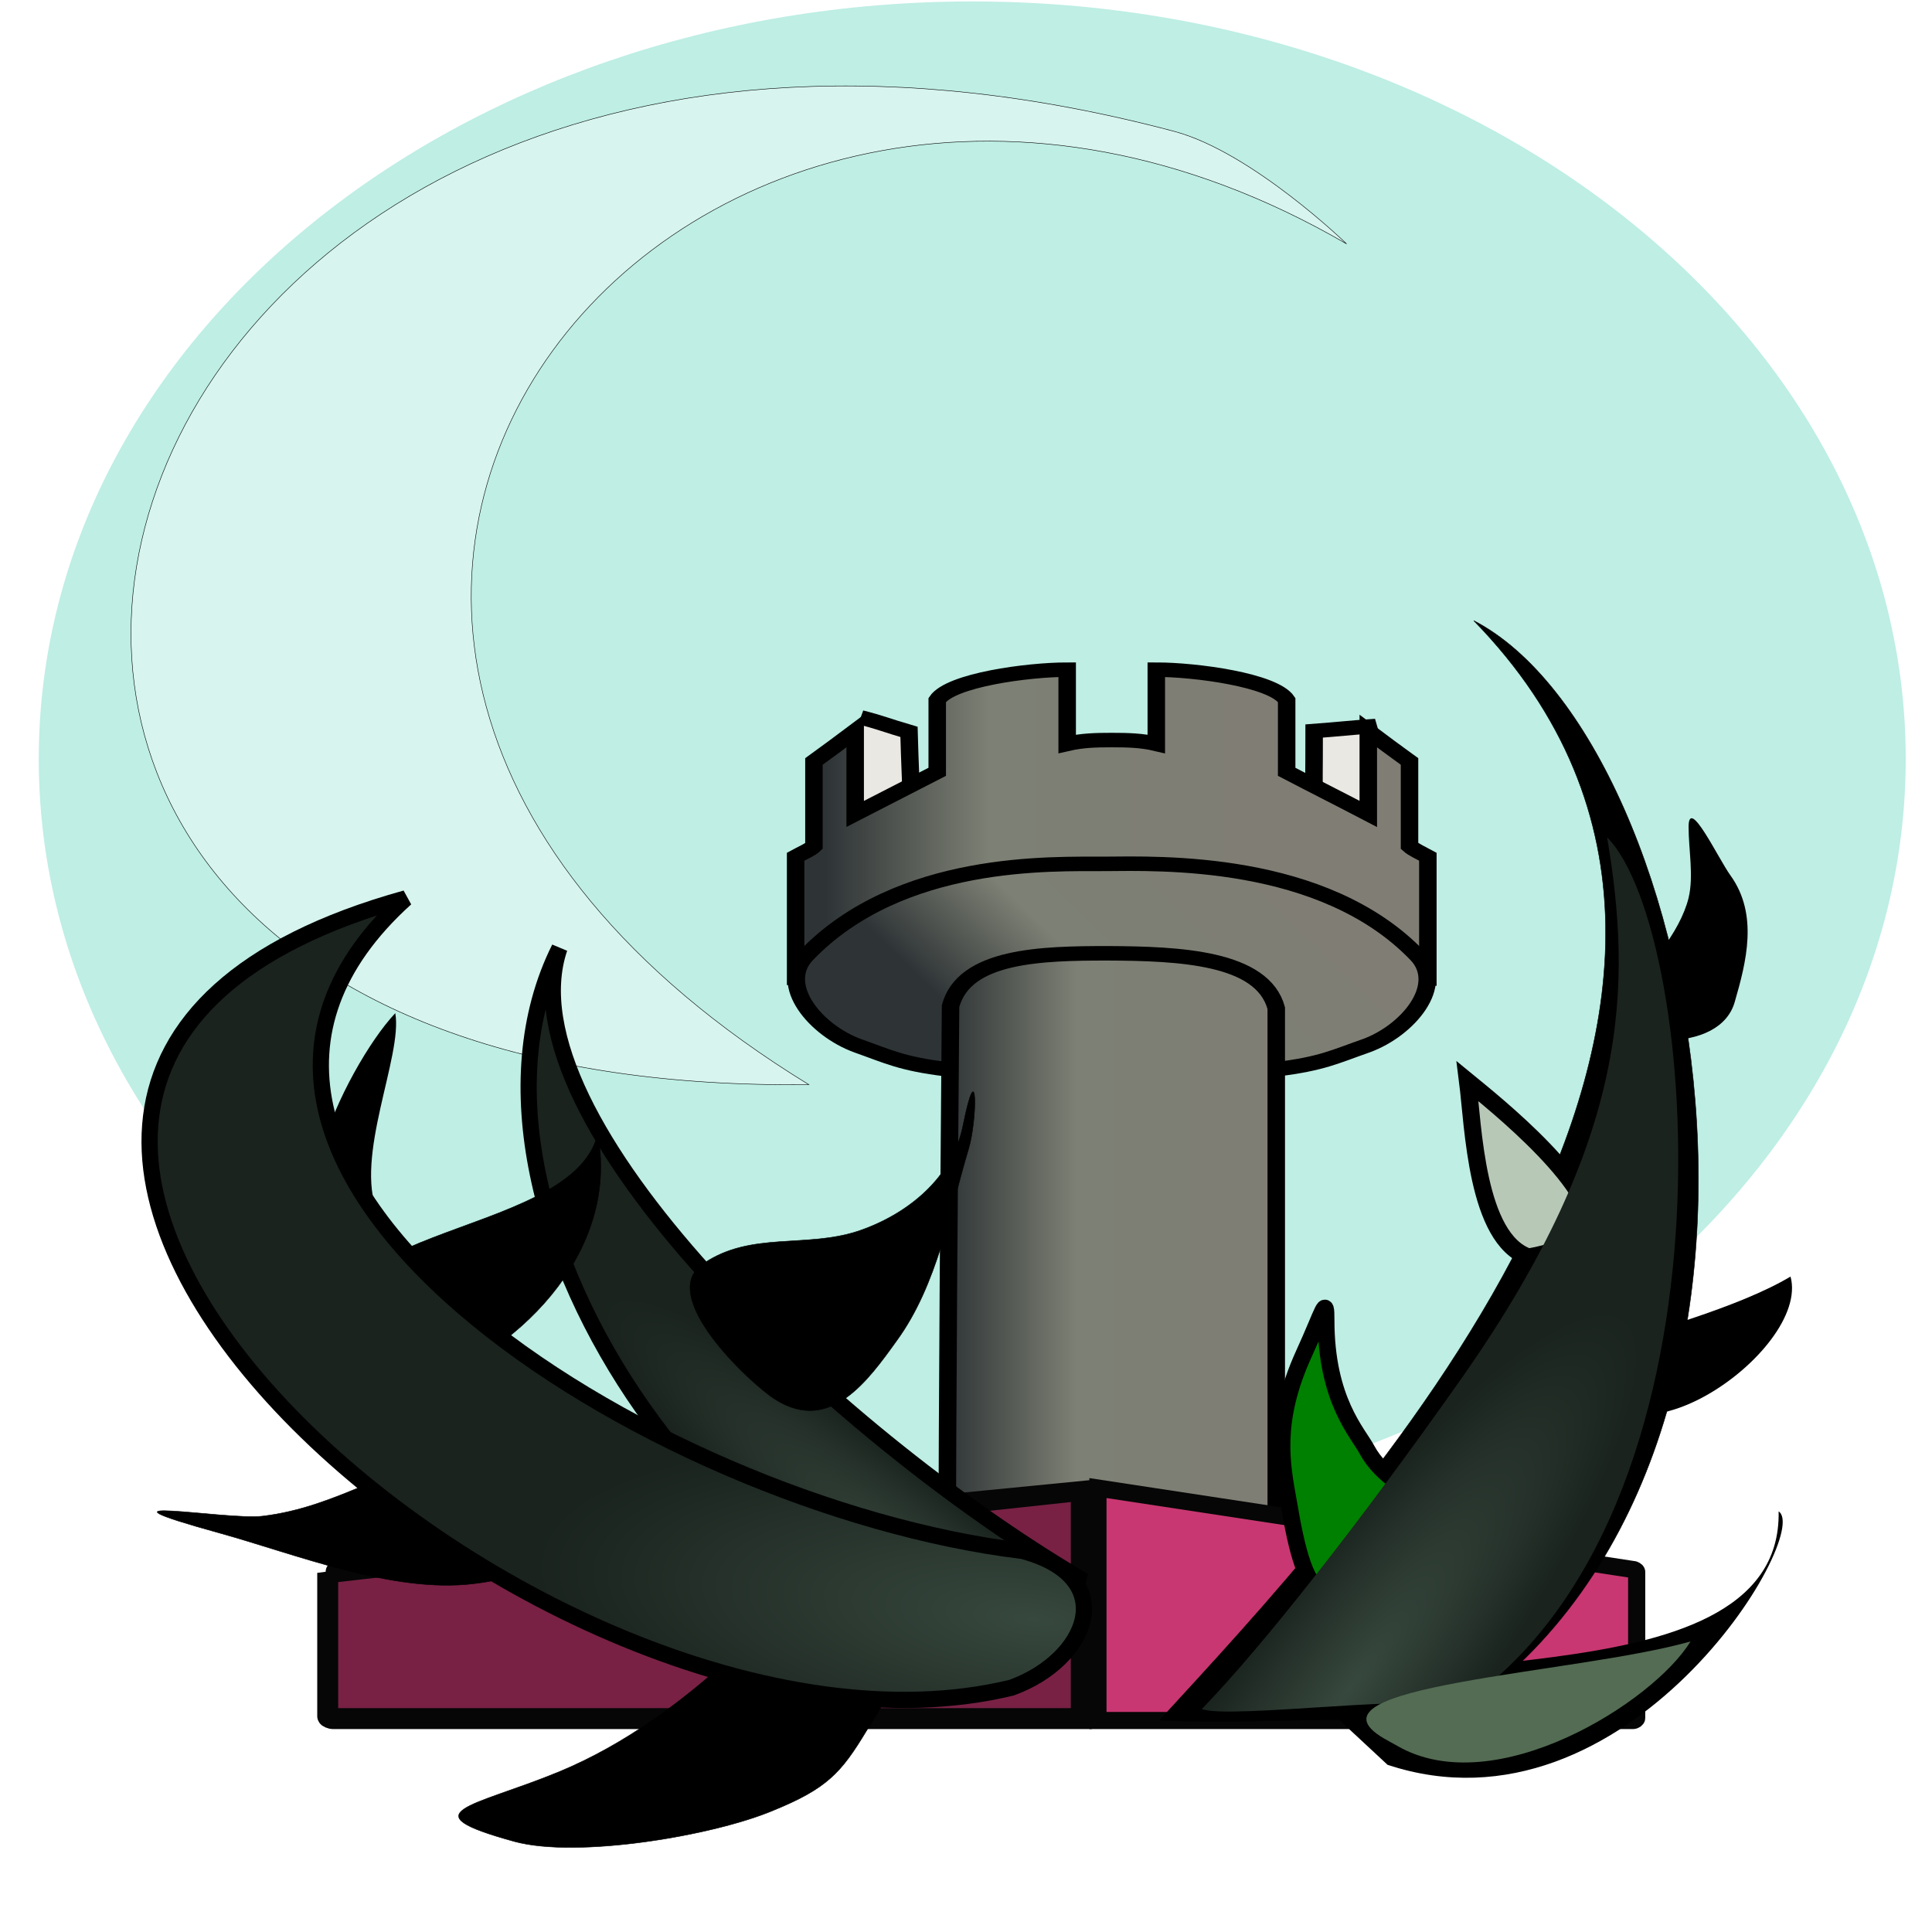
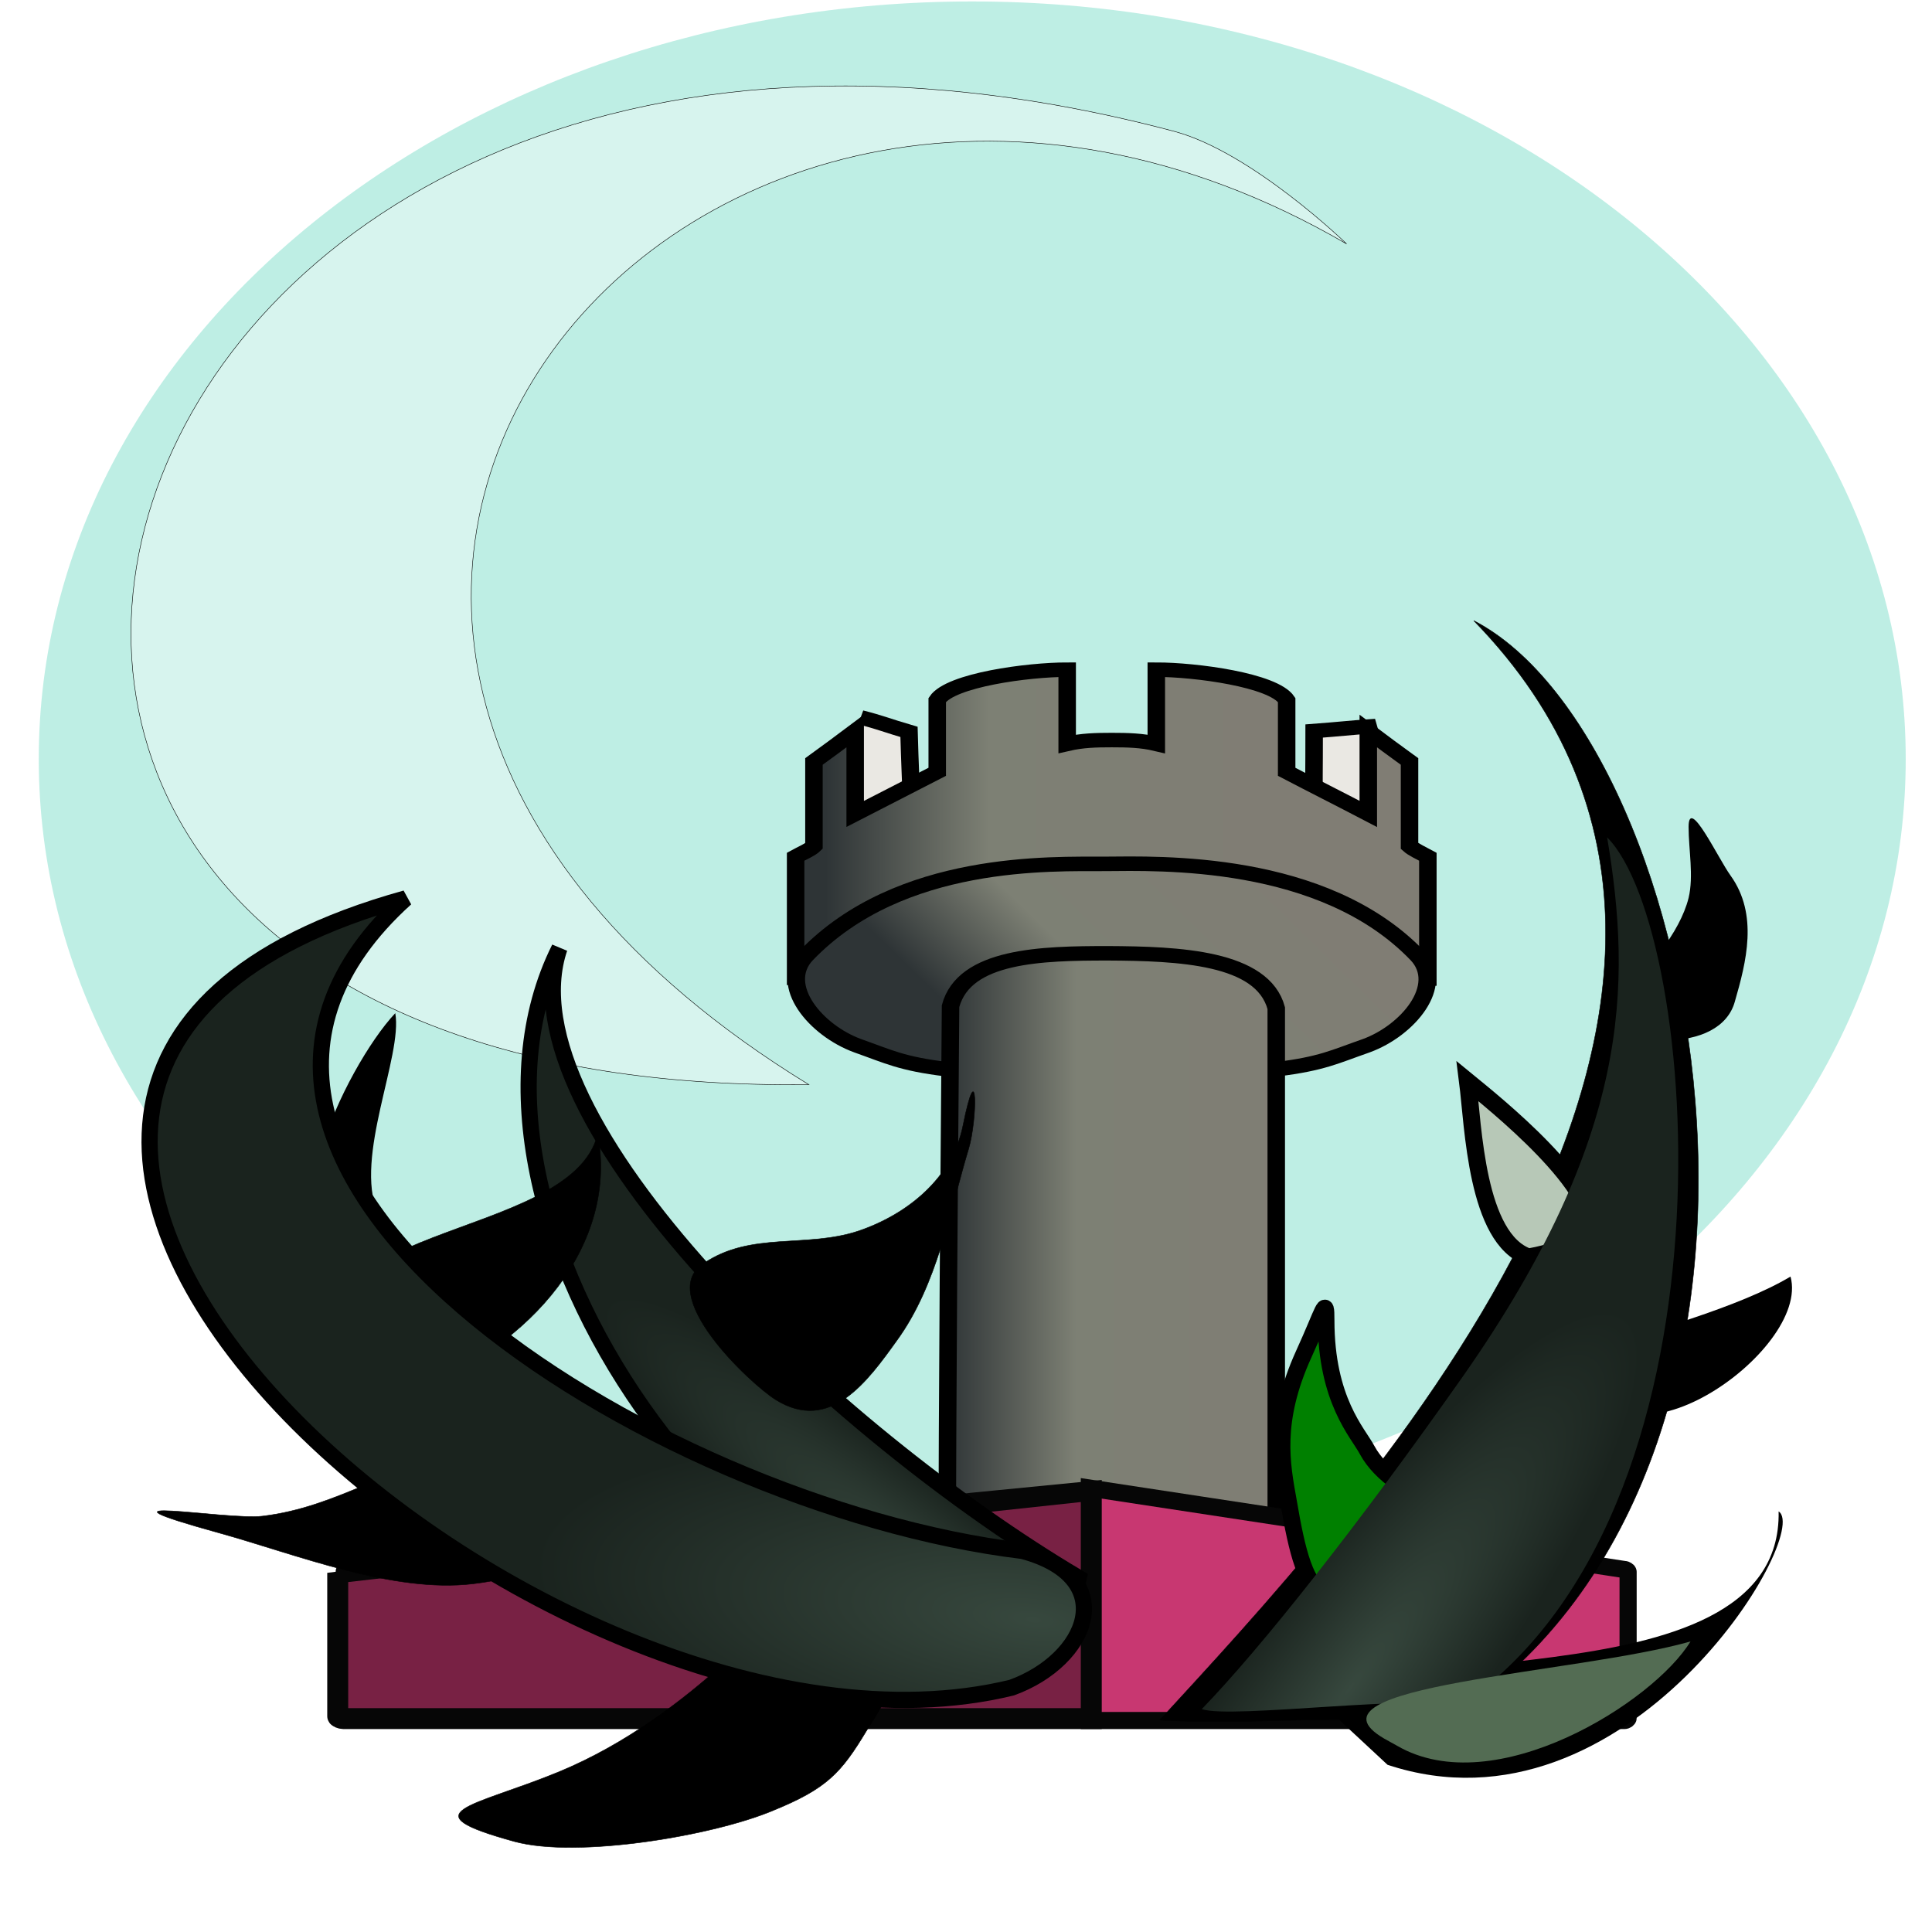
<svg xmlns="http://www.w3.org/2000/svg" xmlns:xlink="http://www.w3.org/1999/xlink" width="48" height="48" viewBox="0 0 1.518 4.056" id="svg2464" version="1.0">
  <defs id="defs2499">
    <linearGradient id="linearGradient3216">
      <stop style="stop-color:#37483e;stop-opacity:1;" offset="0" id="stop3218" />
      <stop style="stop-color:#1a231e;stop-opacity:1;" offset="1" id="stop3220" />
    </linearGradient>
    <linearGradient id="linearGradient4771">
      <stop style="stop-color:#555753;stop-opacity:1;" offset="0" id="stop4773" />
      <stop style="stop-color:#000000;stop-opacity:1;" offset="1" id="stop4775" />
    </linearGradient>
    <linearGradient id="linearGradient3167">
      <stop style="stop-color:#2e3436;stop-opacity:1;" offset="0" id="stop3169" />
      <stop id="stop3175" offset="0.061" style="stop-color:#2e3436;stop-opacity:1;" />
      <stop style="stop-color:#7d8074;stop-opacity:1;" offset="0.407" id="stop3177" />
      <stop style="stop-color:#807d74;stop-opacity:1;" offset="1" id="stop3171" />
    </linearGradient>
    <linearGradient xlink:href="#linearGradient3167" id="linearGradient3185" x1="-0.638" y1="4.092" x2="0.077" y2="3.486" gradientUnits="userSpaceOnUse" />
    <linearGradient xlink:href="#linearGradient3167" id="linearGradient3211" x1="-0.779" y1="3.738" x2="0.361" y2="3.738" gradientUnits="userSpaceOnUse" />
    <linearGradient xlink:href="#linearGradient3167" id="linearGradient3200" x1="-0.478" y1="4.843" x2="0.438" y2="4.843" gradientUnits="userSpaceOnUse" />
    <radialGradient xlink:href="#linearGradient3216" id="radialGradient4815" gradientUnits="userSpaceOnUse" gradientTransform="matrix(-1.066124,-0.1271125,4.318003e-2,-0.3621611,0.7417425,4.812746)" cx="0.116" cy="3.866" fx="0.116" fy="3.866" r="0.981" />
    <radialGradient xlink:href="#linearGradient3216" id="radialGradient4836" gradientUnits="userSpaceOnUse" gradientTransform="matrix(0.1927463,-0.2233755,1.313664,1.133535,-3.742841,-0.1779454)" cx="0.825" cy="3.317" fx="0.825" fy="3.317" r="0.577" />
    <radialGradient xlink:href="#linearGradient3216" id="radialGradient3222" cx="1.659" cy="3.179" fx="1.659" fy="3.179" r="0.5" gradientTransform="matrix(0.3692717,0.2732122,-1.168106,1.578804,4.662458,-1.921241)" gradientUnits="userSpaceOnUse" />
    <radialGradient xlink:href="#linearGradient3216" id="radialGradient3279" gradientUnits="userSpaceOnUse" gradientTransform="matrix(-1.509493,-0.7048435,0.1377533,-0.2950123,0.3034133,4.586348)" cx="0.457" cy="3.514" fx="0.457" fy="3.514" r="0.981" />
  </defs>
  <path style="opacity:0.786;fill:#ade9dd;fill-opacity:1;stroke:none;stroke-width:0.01;stroke-miterlimit:4;stroke-dasharray:none;stroke-opacity:1" id="path3426" d="M -4.466,-2.487 A 2.121,1.927 0 1 1 -8.708,-2.487 A 2.121,1.927 0 1 1 -4.466,-2.487 z" transform="matrix(0.9239629,0,0,0.8253146,6.858243,3.645982)" />
  <path style="fill:#d7f4ee;fill-rule:evenodd;stroke:#000000;stroke-width:0.001;stroke-linecap:butt;stroke-linejoin:miter;stroke-miterlimit:4;stroke-dasharray:none;stroke-opacity:1" d="M 1.197,0.276 C -1.161,-0.35 -1.911,2.305 0.429,2.277 C -1.136,1.318 0.185,-0.286 1.558,0.512 C 1.558,0.512 1.36,0.32 1.197,0.276 z" id="path3409" />
  <path style="fill:#000000;fill-opacity:1;fill-rule:evenodd;stroke:#060606;stroke-width:0.037;stroke-miterlimit:4;stroke-dasharray:none;stroke-opacity:1" d="M 0.971,3.609 L 0.971,3.108 C 0.967,3.108 -0.089,3.287 -0.089,3.289 L -0.089,3.604 C -0.089,3.606 -0.084,3.609 -0.08,3.609 L 0.971,3.609 z" id="path3407" />
  <g id="g2474" transform="matrix(1.12958,0,0,1.12958,7.02535,3.756229)">
    <path d="M -0.415,7.336 C -0.415,6.79 -0.415,6.483 -0.415,5.936" id="path2476" />
  </g>
  <g transform="matrix(1.708183,0,0,1.387555,2.274282,-2.732103)" id="g2503" style="fill:#000000;fill-opacity:1" />
  <g transform="matrix(0.8743597,0,0,0.7244661,1.094008,-0.9991025)" id="g2486">
    <path d="M -0.688,3.757 C -0.688,3.738 -0.515,3.698 -0.515,3.679 C -0.515,3.66 -0.518,3.591 -0.52,3.5 C -0.571,3.482 -0.59,3.472 -0.636,3.458" id="path2488" style="fill:#eae8e3;fill-opacity:1;stroke:#000000;stroke-width:0.042;stroke-miterlimit:4;stroke-dasharray:none;stroke-opacity:1" />
  </g>
  <g id="g2490" transform="matrix(1.12958,0,0,1.12958,7.02535,3.756229)">
    <path d="M 0.375,7.336 C 0.375,6.79 0.375,6.483 0.375,5.936" id="path2492" />
  </g>
  <g transform="matrix(0.8743597,0,0,0.7244661,1.082445,-0.9799417)" id="g2494">
    <path d="M 0.596,3.458 C 0.66,3.722 0.652,3.772 0.617,3.802 C 0.621,3.704 0.467,3.674 0.466,3.654 C 0.465,3.616 0.466,3.596 0.466,3.471 C 0.521,3.466 0.559,3.461 0.596,3.458 z" id="path2496" style="fill:#eae8e3;fill-opacity:1;stroke:#000000;stroke-width:0.042;stroke-miterlimit:4;stroke-dasharray:none;stroke-opacity:1" />
  </g>
  <g transform="matrix(0.8743597,0,0,0.7244661,1.082445,-0.9703614)" id="g2482" style="fill-opacity:1">
    <path d="M 0.739,4.196 C 0.739,4.096 0.739,3.922 0.739,3.822 C 0.724,3.812 0.705,3.802 0.695,3.791 C 0.695,3.71 0.695,3.628 0.695,3.546 C 0.662,3.517 0.629,3.488 0.596,3.458 C 0.596,3.538 0.596,3.618 0.596,3.698 C 0.531,3.657 0.465,3.617 0.4,3.576 C 0.4,3.507 0.4,3.424 0.4,3.368 C 0.368,3.31 0.181,3.28 0.087,3.28 C 0.087,3.352 0.087,3.423 0.087,3.495 C 0.052,3.485 0.018,3.484 -0.02,3.484 C -0.058,3.484 -0.091,3.485 -0.127,3.495 C -0.127,3.423 -0.127,3.352 -0.127,3.28 C -0.221,3.28 -0.407,3.31 -0.439,3.368 C -0.439,3.424 -0.439,3.507 -0.439,3.576 C -0.505,3.617 -0.57,3.657 -0.636,3.698 C -0.636,3.618 -0.636,3.538 -0.636,3.458 C -0.669,3.488 -0.702,3.517 -0.735,3.546 C -0.735,3.628 -0.735,3.71 -0.735,3.791 C -0.744,3.802 -0.764,3.812 -0.779,3.822 C -0.779,3.922 -0.779,4.094 -0.779,4.194" id="path2484" style="fill:url(#linearGradient3211);fill-opacity:1;stroke:#000000;stroke-width:0.042;stroke-linejoin:miter;stroke-miterlimit:4;stroke-dasharray:none;stroke-opacity:1" />
  </g>
  <g transform="matrix(0.8743597,0,0,0.7244661,1.082445,-0.9799417)" id="g2478" style="fill-opacity:1">
    <path d="M 0.377,4.451 C 0.485,4.435 0.515,4.415 0.591,4.383 C 0.691,4.339 0.782,4.208 0.714,4.122 C 0.488,3.838 0.092,3.855 -0.037,3.856 C -0.161,3.857 -0.528,3.838 -0.754,4.122 C -0.822,4.208 -0.73,4.339 -0.63,4.383 C -0.555,4.415 -0.525,4.435 -0.417,4.451" id="path2480" style="fill:url(#linearGradient3185);fill-opacity:1;stroke:#000000;stroke-width:0.042;stroke-miterlimit:4;stroke-dasharray:none;stroke-opacity:1" />
  </g>
  <g transform="matrix(0.8743597,0,0,0.7244661,1.082445,-0.9320398)" id="g2470" style="fill-opacity:1">
    <path d="M 0.375,5.87 C 0.375,5.312 0.375,4.684 0.375,4.208 C 0.342,4.06 0.141,4.05 -0.029,4.049 C -0.188,4.049 -0.374,4.054 -0.407,4.202 C -0.41,4.68 -0.415,5.312 -0.415,5.87" id="path2472" style="fill:url(#linearGradient3200);fill-opacity:1;stroke:#000000;stroke-width:0.042;stroke-miterlimit:4;stroke-dasharray:none;stroke-opacity:1" />
  </g>
-   <path style="fill:#c83771;fill-opacity:1;fill-rule:evenodd;stroke:#060606;stroke-width:0.036;stroke-miterlimit:4;stroke-dasharray:none;stroke-opacity:1" d="M 1.036,3.612 L 2.159,3.612 C 2.163,3.612 2.167,3.609 2.167,3.607 L 2.167,3.3 C 2.167,3.298 2.163,3.295 2.159,3.295 L 1.036,3.124 L 1.036,3.612 z" id="path3563" />
-   <path style="fill:#782144;fill-opacity:1;fill-rule:evenodd;stroke:#060606;stroke-width:0.044;stroke-miterlimit:4;stroke-dasharray:none;stroke-opacity:1" d="M 1.001,3.608 L 1.001,3.129 C 0.995,3.129 -0.581,3.3 -0.581,3.302 L -0.581,3.603 C -0.581,3.605 -0.575,3.608 -0.569,3.608 L 1.001,3.608 z" id="rect3353" />
+   <path style="fill:#c83771;fill-opacity:1;fill-rule:evenodd;stroke:#060606;stroke-width:0.036;stroke-miterlimit:4;stroke-dasharray:none;stroke-opacity:1" d="M 1.018,3.612 L 2.141,3.612 C 2.145,3.612 2.149,3.609 2.149,3.607 L 2.149,3.3 C 2.149,3.298 2.145,3.295 2.141,3.295 L 1.018,3.124 L 1.018,3.612 z" id="path3563" />
+   <path style="fill:#782144;fill-opacity:1;fill-rule:evenodd;stroke:#060606;stroke-width:0.044;stroke-miterlimit:4;stroke-dasharray:none;stroke-opacity:1" d="M 1.022,3.608 L 1.022,3.129 C 1.016,3.129 -0.56,3.3 -0.56,3.302 L -0.56,3.603 C -0.56,3.605 -0.553,3.608 -0.548,3.608 L 1.022,3.608 z" id="rect3353" />
  <path style="fill:#000000;fill-rule:evenodd;stroke:#000000;stroke-width:0;stroke-linecap:butt;stroke-linejoin:miter;stroke-miterlimit:4;stroke-dasharray:none;stroke-opacity:1" d="M 2.056,2.836 C 2.187,2.799 2.383,2.744 2.49,2.68 C 2.533,2.838 2.119,3.123 2.067,2.868 L 2.056,2.836 L 2.056,2.836 z" id="path3300" />
  <path style="fill:#000000;fill-rule:evenodd;stroke:#000000;stroke-width:0.001;stroke-linecap:butt;stroke-linejoin:miter;stroke-miterlimit:4;stroke-dasharray:none;stroke-opacity:1" d="M 1.756,3.621 C 2.607,3.09 2.314,1.556 1.825,1.303 C 2.599,2.097 1.544,3.198 1.166,3.611 C 1.362,3.623 1.56,3.596 1.756,3.621 z" id="path3302" />
  <path style="fill:#000000;fill-rule:evenodd;stroke:#000000;stroke-width:0;stroke-linecap:butt;stroke-linejoin:miter;stroke-miterlimit:4;stroke-dasharray:none;stroke-opacity:1" d="M 2.148,2.062 C 2.187,2.042 2.258,1.958 2.276,1.885 C 2.287,1.839 2.276,1.784 2.276,1.736 C 2.276,1.67 2.338,1.802 2.364,1.838 C 2.423,1.92 2.397,2.02 2.373,2.103 C 2.358,2.157 2.3,2.184 2.227,2.184 C 2.191,2.184 2.155,2.113 2.148,2.096 C 2.145,2.085 2.148,2.073 2.148,2.062 z" id="path3308" />
  <path style="fill:#b7c8b7;fill-rule:evenodd;stroke:#000000;stroke-width:0.036;stroke-linecap:butt;stroke-linejoin:miter;stroke-miterlimit:4;stroke-dasharray:none;stroke-opacity:1" d="M 2.068,2.596 C 2.102,2.501 1.862,2.311 1.812,2.27 C 1.824,2.364 1.83,2.601 1.94,2.639 C 2.043,2.621 2.015,2.594 2.068,2.596 z" id="path3290" />
  <path style="fill:#000000;fill-rule:evenodd;stroke:#000000;stroke-width:0;stroke-linecap:butt;stroke-linejoin:miter;stroke-miterlimit:4;stroke-dasharray:none;stroke-opacity:1" d="M 1.644,3.705 C 2.148,3.872 2.537,3.219 2.465,3.173 C 2.474,3.601 1.501,3.414 1.544,3.612 L 1.644,3.705 L 1.644,3.705 z" id="path3313" />
  <path style="fill:#008000;fill-rule:evenodd;stroke:#000000;stroke-width:0.035;stroke-linecap:butt;stroke-linejoin:miter;stroke-miterlimit:4;stroke-dasharray:none;stroke-opacity:1" d="M 1.74,3.146 C 1.697,3.138 1.63,3.098 1.601,3.044 C 1.582,3.008 1.515,2.94 1.515,2.772 C 1.515,2.719 1.511,2.749 1.468,2.843 C 1.404,2.984 1.422,3.074 1.436,3.152 C 1.454,3.258 1.472,3.333 1.515,3.349 C 1.545,3.361 1.761,3.306 1.74,3.146 z" id="path3294" />
  <g id="g4832" transform="translate(-1.0440197e-2,-1.0440197e-2)">
    <path id="path3371" d="M 1.006,3.323 C 0.494,3.02 -0.206,2.36 -0.084,2.001 C -0.364,2.561 0.317,3.52 0.95,3.486 L 0.986,3.409 L 1.006,3.323 L 1.006,3.323 z" style="fill:url(#radialGradient4836);fill-opacity:1;fill-rule:evenodd;stroke:#000000;stroke-width:0.034;stroke-linecap:butt;stroke-linejoin:miter;stroke-miterlimit:4;stroke-dasharray:none;stroke-opacity:1" />
    <path id="path3379" d="M 0.22,2.662 C 0.115,2.727 0.317,2.916 0.37,2.949 C 0.484,3.02 0.563,2.91 0.624,2.825 C 0.71,2.707 0.736,2.551 0.775,2.422 C 0.793,2.362 0.795,2.215 0.763,2.374 C 0.741,2.483 0.647,2.56 0.543,2.595 C 0.434,2.631 0.318,2.596 0.22,2.662 z" style="fill:#000000;fill-rule:evenodd;stroke:#000000;stroke-width:0.001;stroke-linecap:butt;stroke-linejoin:miter;stroke-miterlimit:4;stroke-dasharray:none;stroke-opacity:1" />
  </g>
  <g id="g4825" transform="translate(0.1148422,0)">
    <path id="path3373" d="M -0.591,2.546 C -0.641,2.429 -0.538,2.217 -0.554,2.127 C -0.66,2.239 -0.846,2.634 -0.591,2.546 L -0.591,2.546 z" style="fill:#000000;fill-rule:evenodd;stroke:#000000;stroke-width:0;stroke-linecap:butt;stroke-linejoin:miter;stroke-miterlimit:4;stroke-dasharray:none;stroke-opacity:1" />
    <path id="path3375" d="M 0.249,3.39 C 0.267,3.347 0.075,3.602 -0.211,3.72 C -0.391,3.794 -0.529,3.804 -0.304,3.866 C -0.172,3.902 0.113,3.854 0.239,3.801 C 0.352,3.755 0.382,3.722 0.435,3.634 C 0.444,3.62 0.453,3.606 0.461,3.592 C 0.499,3.529 0.514,3.47 0.425,3.446 C 0.343,3.423 0.277,3.474 0.249,3.39 z" style="fill:#000000;fill-rule:evenodd;stroke:#000000;stroke-width:0.001;stroke-linecap:butt;stroke-linejoin:miter;stroke-miterlimit:4;stroke-dasharray:none;stroke-opacity:1" />
    <path id="path3377" d="M -0.128,3.246 C -0.191,3.272 -0.28,3.312 -0.391,3.325 C -0.559,3.345 -0.763,3.263 -0.921,3.219 C -1.232,3.133 -0.909,3.192 -0.833,3.183 C -0.673,3.164 -0.563,3.073 -0.417,3.055 C -0.307,3.042 -0.207,3.139 -0.182,3.201 C -0.174,3.221 -0.146,3.231 -0.128,3.246 z" style="fill:#000000;fill-rule:evenodd;stroke:#000000;stroke-width:0.001;stroke-linecap:butt;stroke-linejoin:miter;stroke-miterlimit:4;stroke-dasharray:none;stroke-opacity:1" />
    <path id="path3381" d="M -0.52,2.92 C -0.265,2.827 -0.086,2.61 -0.129,2.381 C -0.185,2.612 -0.828,2.566 -0.636,2.872 L -0.582,2.896 L -0.52,2.92 L -0.52,2.92 z" style="fill:#000000;fill-rule:evenodd;stroke:#000000;stroke-width:0.001;stroke-linecap:butt;stroke-linejoin:miter;stroke-miterlimit:4;stroke-dasharray:none;stroke-opacity:1" />
    <path id="path3384" d="M 0.763,3.256 C -0.021,3.161 -1.151,2.445 -0.532,1.886 C -1.942,2.277 -0.245,3.783 0.74,3.543 C 0.9,3.485 0.971,3.312 0.763,3.256 z" style="fill:url(#radialGradient4815);fill-opacity:1;fill-rule:evenodd;stroke:#000000;stroke-width:0.034;stroke-linecap:butt;stroke-linejoin:miter;stroke-miterlimit:4;stroke-dasharray:none;stroke-opacity:1" />
  </g>
  <path style="fill:none;fill-rule:evenodd;stroke:#000000;stroke-width:1px;stroke-linecap:butt;stroke-linejoin:miter;stroke-opacity:1" d="M 3.243,7.887 C 3.243,7.887 3.243,7.887 3.243,7.887 z" id="path3386" />
  <path style="fill:url(#radialGradient3222);fill-rule:evenodd;stroke:#000000;stroke-width:0;stroke-linecap:butt;stroke-linejoin:miter;stroke-miterlimit:4;stroke-dasharray:none;stroke-opacity:1;fill-opacity:1" d="M 1.791,3.585 C 2.399,3.182 2.299,1.952 2.105,1.758 C 2.157,2.069 2.154,2.386 1.804,2.887 C 1.581,3.204 1.378,3.46 1.254,3.588 C 1.314,3.61 1.733,3.553 1.791,3.585 z" id="path2513" />
  <path style="fill:#536c53;fill-rule:evenodd;stroke:#000000;stroke-width:0;stroke-linecap:butt;stroke-linejoin:miter;stroke-miterlimit:4;stroke-dasharray:none;stroke-opacity:1" d="M 1.664,3.665 C 1.869,3.784 2.203,3.573 2.28,3.446 C 2.042,3.514 1.445,3.538 1.637,3.65 L 1.664,3.665 z" id="path3310" />
</svg>
